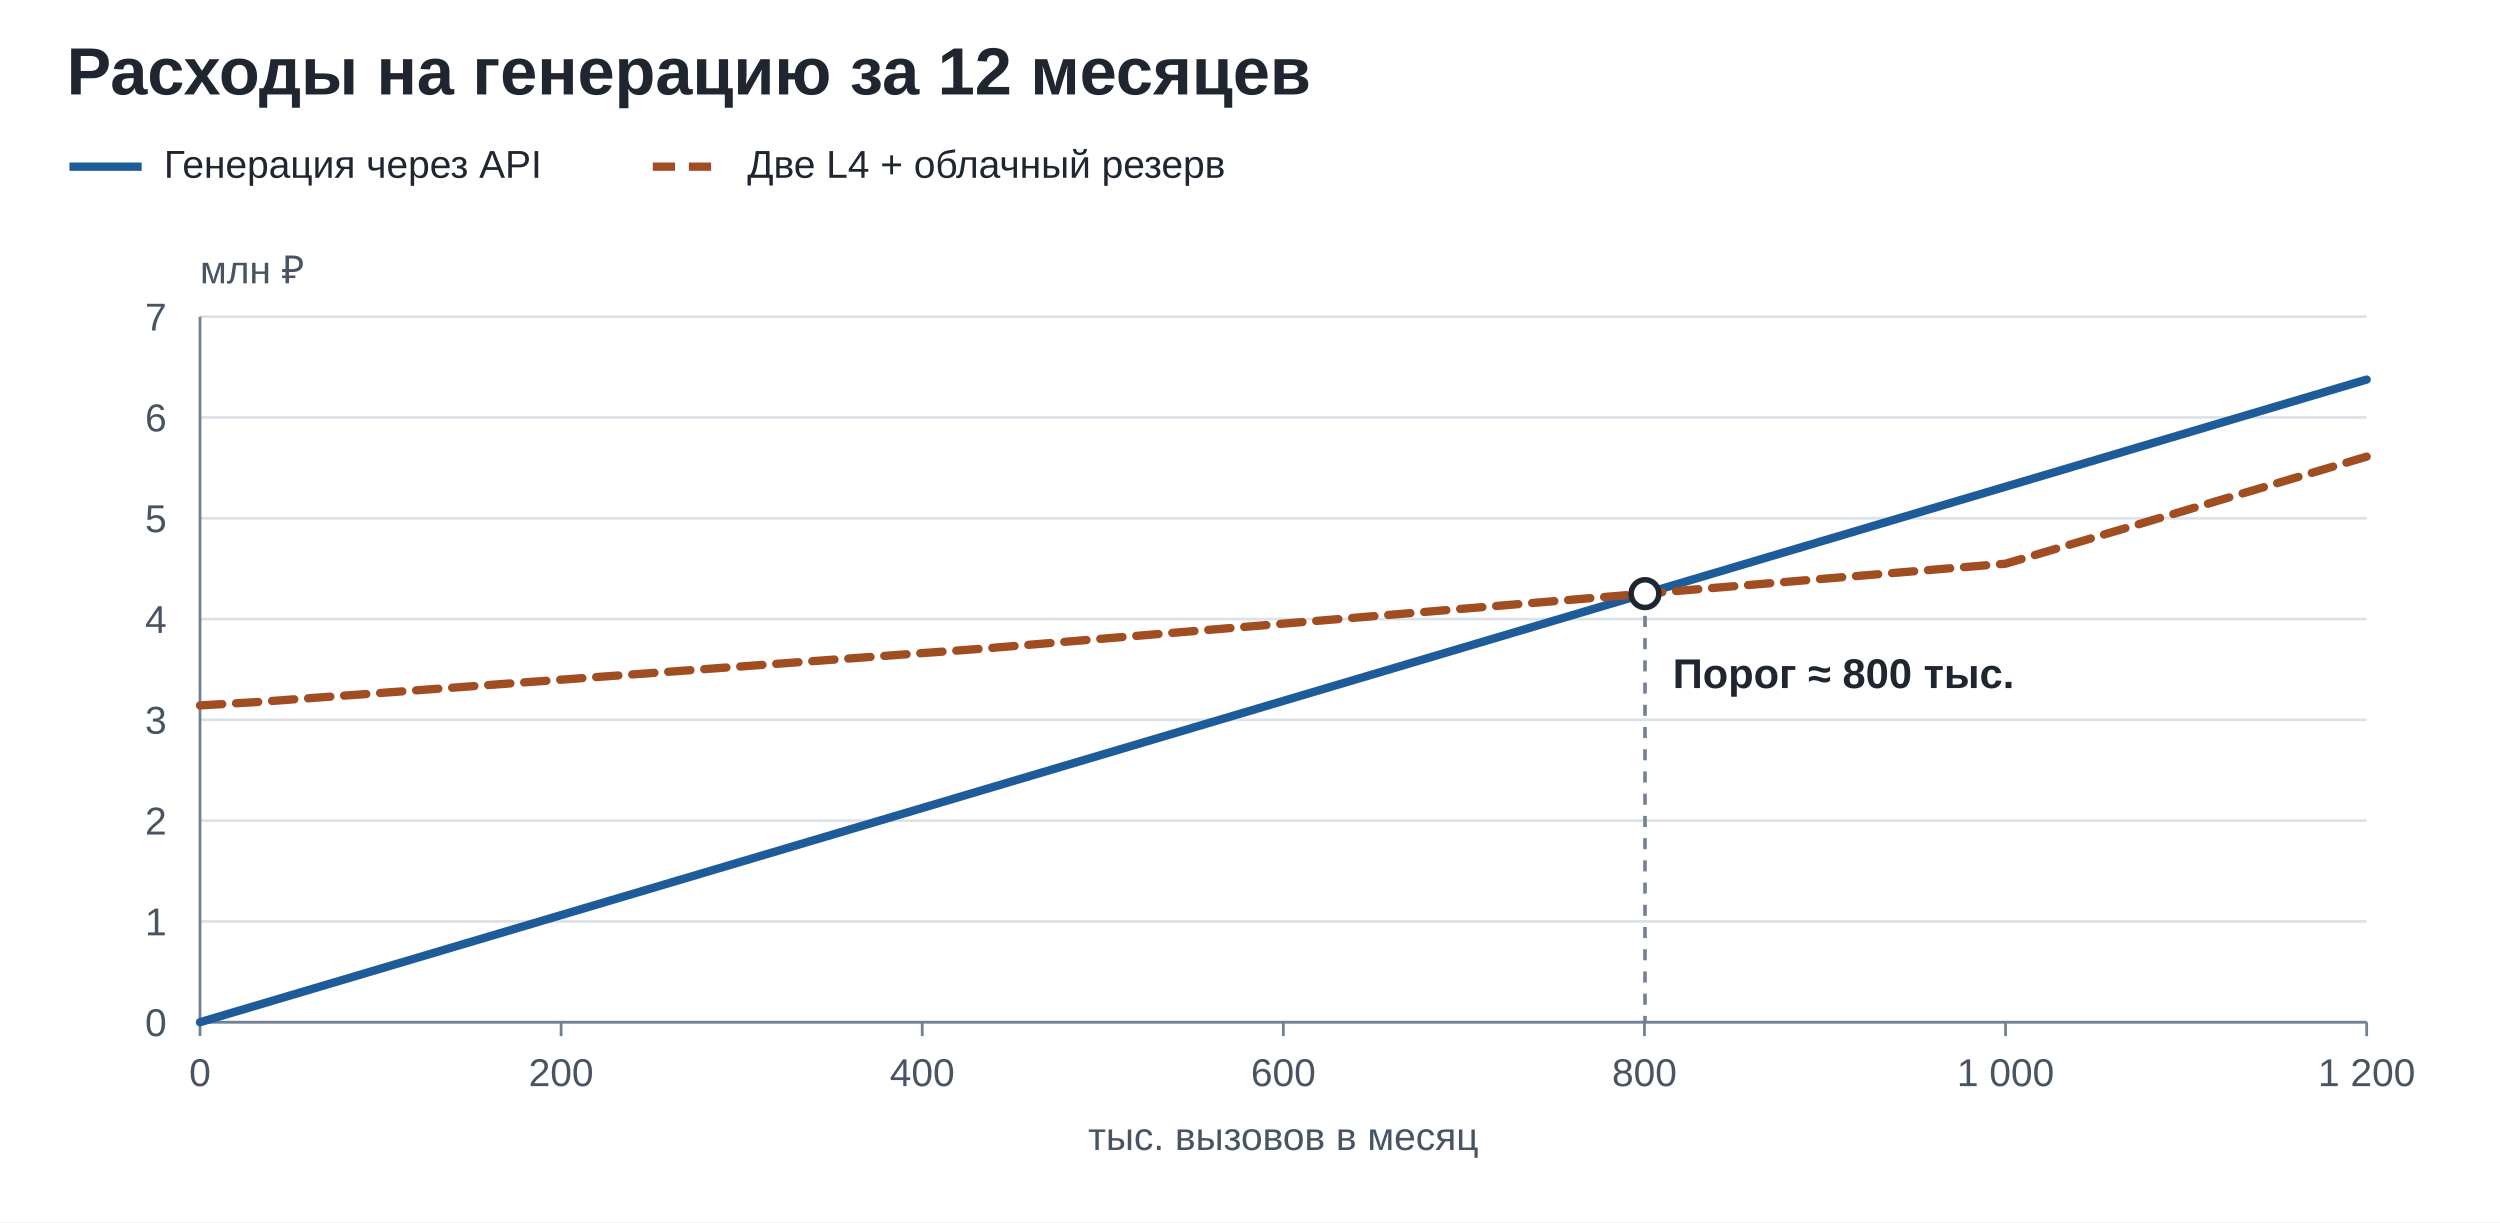
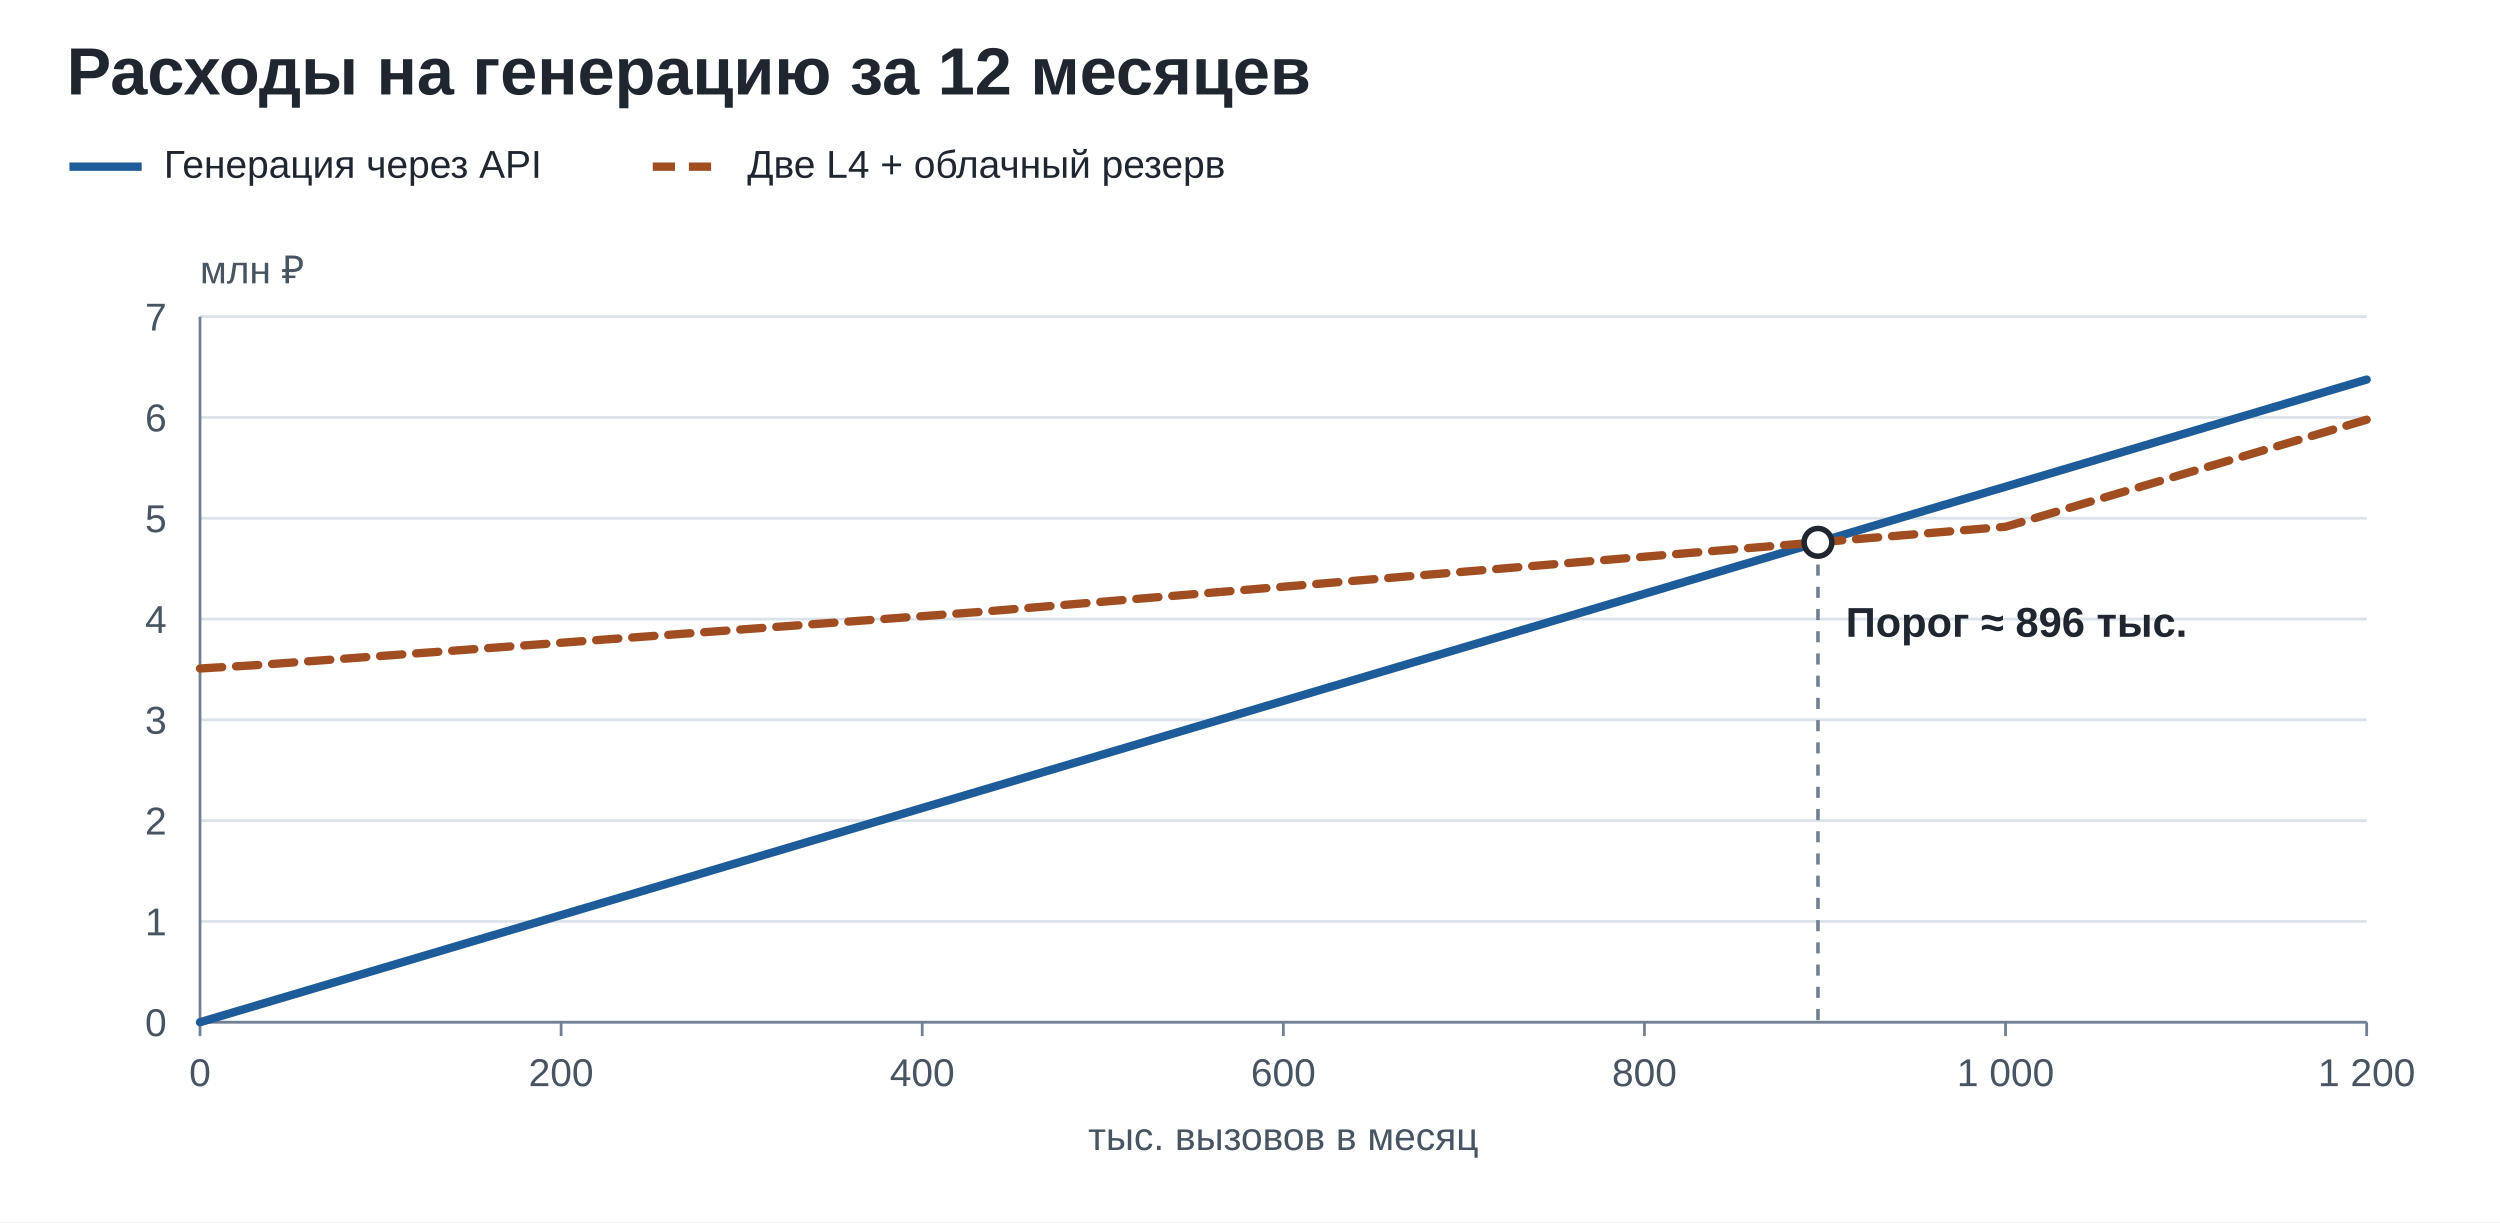
<svg xmlns="http://www.w3.org/2000/svg" width="900" height="440" viewBox="0 0 900 440" role="img" aria-labelledby="title desc">
  <rect width="900" height="440" fill="white" />
  <g font-family="Arial, Liberation Sans, sans-serif" font-size="14" fill="#202630">
    <text x="24.00" y="34.00" font-size="24" text-anchor="start" fill="#202630" font-weight="700">Расходы на генерацию за 12 месяцев</text>
    <line x1="25.00" y1="60.00" x2="51.00" y2="60.00" stroke="#1d5b99" stroke-width="3" />
    <text x="59.00" y="64.00" font-size="14" text-anchor="start" fill="#202630" font-weight="400">Генерация через API</text>
    <line x1="235.00" y1="60.00" x2="261.00" y2="60.00" stroke="#a14d22" stroke-width="3" stroke-dasharray="8 5" />
    <text x="269.00" y="64.00" font-size="14" text-anchor="start" fill="#202630" font-weight="400">Две L4 + облачный резерв</text>
    <line x1="72.00" y1="368.00" x2="852.00" y2="368.00" stroke="#dce2e9" stroke-width="1" />
    <text x="60.00" y="373.00" font-size="14" text-anchor="end" fill="#485462" font-weight="400">0</text>
    <line x1="72.00" y1="331.71" x2="852.00" y2="331.71" stroke="#dce2e9" stroke-width="1" />
    <text x="60.00" y="336.71" font-size="14" text-anchor="end" fill="#485462" font-weight="400">1</text>
    <line x1="72.00" y1="295.43" x2="852.00" y2="295.43" stroke="#dce2e9" stroke-width="1" />
    <text x="60.00" y="300.43" font-size="14" text-anchor="end" fill="#485462" font-weight="400">2</text>
    <line x1="72.00" y1="259.14" x2="852.00" y2="259.14" stroke="#dce2e9" stroke-width="1" />
    <text x="60.00" y="264.14" font-size="14" text-anchor="end" fill="#485462" font-weight="400">3</text>
    <line x1="72.00" y1="222.86" x2="852.00" y2="222.86" stroke="#dce2e9" stroke-width="1" />
    <text x="60.00" y="227.86" font-size="14" text-anchor="end" fill="#485462" font-weight="400">4</text>
    <line x1="72.00" y1="186.57" x2="852.00" y2="186.57" stroke="#dce2e9" stroke-width="1" />
    <text x="60.00" y="191.57" font-size="14" text-anchor="end" fill="#485462" font-weight="400">5</text>
    <line x1="72.00" y1="150.29" x2="852.00" y2="150.29" stroke="#dce2e9" stroke-width="1" />
    <text x="60.00" y="155.29" font-size="14" text-anchor="end" fill="#485462" font-weight="400">6</text>
    <line x1="72.00" y1="114.00" x2="852.00" y2="114.00" stroke="#dce2e9" stroke-width="1" />
    <text x="60.00" y="119.00" font-size="14" text-anchor="end" fill="#485462" font-weight="400">7</text>
    <line x1="72.00" y1="368.00" x2="72.00" y2="373.00" stroke="#738093" stroke-width="1" />
    <text x="72.00" y="391.00" font-size="14" text-anchor="middle" fill="#485462" font-weight="400">0</text>
    <line x1="202.00" y1="368.00" x2="202.00" y2="373.00" stroke="#738093" stroke-width="1" />
    <text x="202.00" y="391.00" font-size="14" text-anchor="middle" fill="#485462" font-weight="400">200</text>
    <line x1="332.00" y1="368.00" x2="332.00" y2="373.00" stroke="#738093" stroke-width="1" />
    <text x="332.00" y="391.00" font-size="14" text-anchor="middle" fill="#485462" font-weight="400">400</text>
    <line x1="462.00" y1="368.00" x2="462.00" y2="373.00" stroke="#738093" stroke-width="1" />
    <text x="462.00" y="391.00" font-size="14" text-anchor="middle" fill="#485462" font-weight="400">600</text>
    <line x1="592.00" y1="368.00" x2="592.00" y2="373.00" stroke="#738093" stroke-width="1" />
    <text x="592.00" y="391.00" font-size="14" text-anchor="middle" fill="#485462" font-weight="400">800</text>
    <line x1="722.00" y1="368.00" x2="722.00" y2="373.00" stroke="#738093" stroke-width="1" />
    <text x="722.00" y="391.00" font-size="14" text-anchor="middle" fill="#485462" font-weight="400">1 000</text>
    <line x1="852.00" y1="368.00" x2="852.00" y2="373.00" stroke="#738093" stroke-width="1" />
    <text x="852.00" y="391.00" font-size="14" text-anchor="middle" fill="#485462" font-weight="400">1 200</text>
    <line x1="72.00" y1="368.00" x2="852.00" y2="368.00" stroke="#738093" stroke-width="1" />
    <line x1="72.00" y1="114.00" x2="72.00" y2="368.00" stroke="#738093" stroke-width="1" />
    <text x="72.00" y="102.00" font-size="14" text-anchor="start" fill="#485462" font-weight="400">млн ₽</text>
    <text x="462.00" y="414.00" font-size="14" text-anchor="middle" fill="#485462" font-weight="400">тыс. вызовов в месяц</text>
    <polyline points="72.00,368.00 75.25,367.04 78.50,366.07 81.75,365.11 85.00,364.14 88.25,363.18 91.50,362.22 94.75,361.25 98.00,360.29 101.25,359.32 104.50,358.36 107.75,357.40 111.00,356.43 114.25,355.47 117.50,354.50 120.75,353.54 124.00,352.58 127.25,351.61 130.50,350.65 133.75,349.68 137.00,348.72 140.25,347.76 143.50,346.79 146.75,345.83 150.00,344.86 153.25,343.90 156.50,342.94 159.75,341.97 163.00,341.01 166.25,340.04 169.50,339.08 172.75,338.12 176.00,337.15 179.25,336.19 182.50,335.22 185.75,334.26 189.00,333.30 192.25,332.33 195.50,331.37 198.75,330.40 202.00,329.44 205.25,328.48 208.50,327.51 211.75,326.55 215.00,325.59 218.25,324.62 221.50,323.66 224.75,322.69 228.00,321.73 231.25,320.77 234.50,319.80 237.75,318.84 241.00,317.87 244.25,316.91 247.50,315.95 250.75,314.98 254.00,314.02 257.25,313.05 260.50,312.09 263.75,311.13 267.00,310.16 270.25,309.20 273.50,308.23 276.75,307.27 280.00,306.31 283.25,305.34 286.50,304.38 289.75,303.41 293.00,302.45 296.25,301.49 299.50,300.52 302.75,299.56 306.00,298.59 309.25,297.63 312.50,296.67 315.75,295.70 319.00,294.74 322.25,293.77 325.50,292.81 328.75,291.85 332.00,290.88 335.25,289.92 338.50,288.95 341.75,287.99 345.00,287.03 348.25,286.06 351.50,285.10 354.75,284.13 358.00,283.17 361.25,282.21 364.50,281.24 367.75,280.28 371.00,279.31 374.25,278.35 377.50,277.39 380.75,276.42 384.00,275.46 387.25,274.49 390.50,273.53 393.75,272.57 397.00,271.60 400.25,270.64 403.50,269.67 406.75,268.71 410.00,267.75 413.25,266.78 416.50,265.82 419.75,264.85 423.00,263.89 426.25,262.93 429.50,261.96 432.75,261.00 436.00,260.03 439.25,259.07 442.50,258.11 445.75,257.14 449.00,256.18 452.25,255.21 455.50,254.25 458.75,253.29 462.00,252.32 465.25,251.36 468.50,250.40 471.75,249.43 475.00,248.47 478.25,247.50 481.50,246.54 484.75,245.58 488.00,244.61 491.25,243.65 494.50,242.68 497.75,241.72 501.00,240.76 504.25,239.79 507.50,238.83 510.75,237.86 514.00,236.90 517.25,235.94 520.50,234.97 523.75,234.01 527.00,233.04 530.25,232.08 533.50,231.12 536.75,230.15 540.00,229.19 543.25,228.22 546.50,227.26 549.75,226.30 553.00,225.33 556.25,224.37 559.50,223.40 562.75,222.44 566.00,221.48 569.25,220.51 572.50,219.55 575.75,218.58 579.00,217.62 582.25,216.66 585.50,215.69 588.75,214.73 592.00,213.76 595.25,212.80 598.50,211.84 601.75,210.87 605.00,209.91 608.25,208.94 611.50,207.98 614.75,207.02 618.00,206.05 621.25,205.09 624.50,204.12 627.75,203.16 631.00,202.20 634.25,201.23 637.50,200.27 640.75,199.30 644.00,198.34 647.25,197.38 650.50,196.41 653.75,195.45 657.00,194.48 660.25,193.52 663.50,192.56 666.75,191.59 670.00,190.63 673.25,189.66 676.50,188.70 679.75,187.74 683.00,186.77 686.25,185.81 689.50,184.84 692.75,183.88 696.00,182.92 699.25,181.95 702.50,180.99 705.75,180.02 709.00,179.06 712.25,178.10 715.50,177.13 718.75,176.17 722.00,175.21 725.25,174.24 728.50,173.28 731.75,172.31 735.00,171.35 738.25,170.39 741.50,169.42 744.75,168.46 748.00,167.49 751.25,166.53 754.50,165.57 757.75,164.60 761.00,163.64 764.25,162.67 767.50,161.71 770.75,160.75 774.00,159.78 777.25,158.82 780.50,157.85 783.75,156.89 787.00,155.93 790.25,154.96 793.50,154.00 796.75,153.03 800.00,152.07 803.25,151.11 806.50,150.14 809.75,149.18 813.00,148.21 816.25,147.25 819.50,146.29 822.75,145.32 826.00,144.36 829.25,143.39 832.50,142.43 835.75,141.47 839.00,140.50 842.25,139.54 845.50,138.57 848.75,137.61 852.00,136.65" fill="none" stroke="#1d5b99" stroke-width="3" stroke-linecap="round" stroke-linejoin="round" />
-     <polyline points="72.00,253.95 75.25,253.76 78.50,253.57 81.75,253.38 85.00,253.18 88.25,252.99 91.50,252.80 94.75,252.58 98.00,252.34 101.25,252.10 104.50,251.86 107.75,251.62 111.00,251.38 114.25,251.14 117.50,250.90 120.75,250.66 124.00,250.42 127.25,250.19 130.50,249.95 133.75,249.71 137.00,249.47 140.25,249.23 143.50,248.99 146.75,248.75 150.00,248.51 153.25,248.27 156.50,248.03 159.75,247.79 163.00,247.56 166.25,247.32 169.50,247.08 172.75,246.84 176.00,246.60 179.25,246.36 182.50,246.12 185.75,245.88 189.00,245.64 192.25,245.40 195.50,245.17 198.75,244.93 202.00,244.69 205.25,244.45 208.50,244.21 211.75,243.97 215.00,243.73 218.25,243.49 221.50,243.25 224.75,243.01 228.00,242.77 231.25,242.54 234.50,242.30 237.75,242.06 241.00,241.82 244.25,241.58 247.50,241.34 250.75,241.10 254.00,240.86 257.25,240.62 260.50,240.38 263.75,240.14 267.00,239.91 270.25,239.67 273.50,239.43 276.75,239.19 280.00,238.95 283.25,238.71 286.50,238.47 289.75,238.23 293.00,237.99 296.25,237.75 299.50,237.51 302.75,237.28 306.00,237.04 309.25,236.80 312.50,236.56 315.75,236.32 319.00,236.08 322.25,235.84 325.50,235.60 328.75,235.36 332.00,235.12 335.25,234.89 338.50,234.65 341.75,234.41 345.00,234.17 348.25,233.93 351.50,233.69 354.75,233.43 358.00,233.16 361.25,232.89 364.50,232.62 367.75,232.35 371.00,232.08 374.25,231.81 377.50,231.54 380.75,231.27 384.00,231.00 387.25,230.73 390.50,230.46 393.75,230.19 397.00,229.92 400.25,229.65 403.50,229.38 406.75,229.11 410.00,228.84 413.25,228.57 416.50,228.30 419.75,228.03 423.00,227.76 426.25,227.49 429.50,227.22 432.75,226.95 436.00,226.68 439.25,226.41 442.50,226.14 445.75,225.87 449.00,225.60 452.25,225.33 455.50,225.06 458.75,224.79 462.00,224.52 465.25,224.25 468.50,223.98 471.75,223.71 475.00,223.44 478.25,223.17 481.50,222.90 484.75,222.63 488.00,222.36 491.25,222.09 494.50,221.82 497.75,221.55 501.00,221.28 504.25,221.01 507.50,220.74 510.75,220.47 514.00,220.20 517.25,219.93 520.50,219.66 523.75,219.39 527.00,219.12 530.25,218.85 533.50,218.58 536.75,218.31 540.00,218.04 543.25,217.77 546.50,217.50 549.75,217.23 553.00,216.96 556.25,216.69 559.50,216.42 562.75,216.15 566.00,215.88 569.25,215.61 572.50,215.34 575.75,215.07 579.00,214.80 582.25,214.53 585.50,214.26 588.75,213.99 592.00,213.72 595.25,213.45 598.50,213.18 601.75,212.91 605.00,212.64 608.25,212.37 611.50,212.10 614.75,211.83 618.00,211.56 621.25,211.29 624.50,211.02 627.75,210.75 631.00,210.48 634.25,210.21 637.50,209.94 640.75,209.67 644.00,209.40 647.25,209.13 650.50,208.86 653.75,208.59 657.00,208.32 660.25,208.05 663.50,207.78 666.75,207.51 670.00,207.24 673.25,206.97 676.50,206.70 679.75,206.43 683.00,206.16 686.25,205.89 689.50,205.62 692.75,205.35 696.00,205.08 699.25,204.81 702.50,204.54 705.75,204.28 709.00,204.01 712.25,203.74 715.50,203.47 718.75,203.20 722.00,202.93 725.25,201.98 728.50,201.02 731.75,200.06 735.00,199.09 738.25,198.13 741.50,197.16 744.75,196.20 748.00,195.24 751.25,194.27 754.50,193.31 757.75,192.34 761.00,191.38 764.25,190.42 767.50,189.45 770.75,188.49 774.00,187.52 777.25,186.56 780.50,185.60 783.75,184.63 787.00,183.67 790.25,182.70 793.50,181.74 796.75,180.78 800.00,179.81 803.25,178.85 806.50,177.88 809.75,176.92 813.00,175.96 816.25,174.99 819.50,174.03 822.75,173.06 826.00,172.10 829.25,171.14 832.50,170.17 835.75,169.21 839.00,168.24 842.25,167.28 845.50,166.32 848.75,165.35 852.00,164.39" fill="none" stroke="#a14d22" stroke-width="3" stroke-linecap="round" stroke-linejoin="round" stroke-dasharray="8 5" />
-     <line x1="592.20" y1="213.71" x2="592.20" y2="368.00" stroke="#738093" stroke-width="1.3" stroke-dasharray="4 4" />
-     <circle cx="592.20" cy="213.71" r="5" fill="white" stroke="#202630" stroke-width="2" />
-     <text x="602.20" y="247.71" font-size="15" text-anchor="start" fill="#202630" font-weight="700">Порог ≈ 800 тыс.</text>
+     <polyline points="72.00,240.66 75.25,240.46 78.50,240.27 81.75,240.08 85.00,239.88 88.25,239.69 91.50,239.50 94.75,239.28 98.00,239.04 101.25,238.80 104.50,238.56 107.75,238.32 111.00,238.08 114.25,237.84 117.50,237.60 120.75,237.37 124.00,237.13 127.25,236.89 130.50,236.65 133.75,236.41 137.00,236.17 140.25,235.93 143.50,235.69 146.75,235.45 150.00,235.21 153.25,234.97 156.50,234.74 159.75,234.50 163.00,234.26 166.25,234.02 169.50,233.78 172.75,233.54 176.00,233.30 179.25,233.06 182.50,232.82 185.75,232.58 189.00,232.34 192.25,232.11 195.50,231.87 198.75,231.63 202.00,231.39 205.25,231.15 208.50,230.91 211.75,230.67 215.00,230.43 218.25,230.19 221.50,229.95 224.75,229.72 228.00,229.48 231.25,229.24 234.50,229.00 237.75,228.76 241.00,228.52 244.25,228.28 247.50,228.04 250.75,227.80 254.00,227.56 257.25,227.32 260.50,227.09 263.75,226.85 267.00,226.61 270.25,226.37 273.50,226.13 276.75,225.89 280.00,225.65 283.25,225.41 286.50,225.17 289.75,224.93 293.00,224.69 296.25,224.46 299.50,224.22 302.75,223.98 306.00,223.74 309.25,223.50 312.50,223.26 315.75,223.02 319.00,222.78 322.25,222.54 325.50,222.30 328.75,222.07 332.00,221.83 335.25,221.59 338.50,221.35 341.75,221.11 345.00,220.87 348.25,220.63 351.50,220.39 354.75,220.13 358.00,219.86 361.25,219.59 364.50,219.32 367.75,219.05 371.00,218.78 374.25,218.51 377.50,218.24 380.75,217.97 384.00,217.70 387.25,217.43 390.50,217.16 393.75,216.89 397.00,216.62 400.25,216.35 403.50,216.08 406.75,215.81 410.00,215.54 413.25,215.27 416.50,215.00 419.75,214.73 423.00,214.46 426.25,214.19 429.50,213.92 432.75,213.65 436.00,213.38 439.25,213.11 442.50,212.84 445.75,212.57 449.00,212.30 452.25,212.03 455.50,211.76 458.75,211.49 462.00,211.22 465.25,210.95 468.50,210.68 471.75,210.41 475.00,210.14 478.25,209.87 481.50,209.60 484.75,209.33 488.00,209.06 491.25,208.79 494.50,208.52 497.75,208.25 501.00,207.98 504.25,207.71 507.50,207.44 510.75,207.17 514.00,206.90 517.25,206.63 520.50,206.36 523.75,206.09 527.00,205.82 530.25,205.55 533.50,205.28 536.75,205.01 540.00,204.74 543.25,204.47 546.50,204.20 549.75,203.93 553.00,203.66 556.25,203.39 559.50,203.12 562.75,202.85 566.00,202.58 569.25,202.31 572.50,202.04 575.75,201.77 579.00,201.50 582.25,201.23 585.50,200.96 588.75,200.69 592.00,200.42 595.25,200.15 598.50,199.88 601.75,199.61 605.00,199.34 608.25,199.07 611.50,198.80 614.75,198.53 618.00,198.26 621.25,197.99 624.50,197.72 627.75,197.45 631.00,197.18 634.25,196.91 637.50,196.64 640.75,196.37 644.00,196.11 647.25,195.84 650.50,195.57 653.75,195.30 657.00,195.03 660.25,194.76 663.50,194.49 666.75,194.22 670.00,193.95 673.25,193.68 676.50,193.41 679.75,193.14 683.00,192.87 686.25,192.60 689.50,192.33 692.75,192.06 696.00,191.79 699.25,191.52 702.50,191.25 705.75,190.98 709.00,190.71 712.25,190.44 715.50,190.17 718.75,189.90 722.00,189.63 725.25,188.69 728.50,187.72 731.75,186.76 735.00,185.79 738.25,184.83 741.50,183.87 744.75,182.90 748.00,181.94 751.25,180.97 754.50,180.01 757.75,179.05 761.00,178.08 764.25,177.12 767.50,176.15 770.75,175.19 774.00,174.23 777.25,173.26 780.50,172.30 783.75,171.33 787.00,170.37 790.25,169.41 793.50,168.44 796.75,167.48 800.00,166.51 803.25,165.55 806.50,164.59 809.75,163.62 813.00,162.66 816.25,161.69 819.50,160.73 822.75,159.77 826.00,158.80 829.25,157.84 832.50,156.87 835.75,155.91 839.00,154.95 842.25,153.98 845.50,153.02 848.75,152.05 852.00,151.09" fill="none" stroke="#a14d22" stroke-width="3" stroke-linecap="round" stroke-linejoin="round" stroke-dasharray="8 5" />
+     <line x1="654.47" y1="195.24" x2="654.47" y2="368.00" stroke="#738093" stroke-width="1.3" stroke-dasharray="4 4" />
+     <circle cx="654.47" cy="195.24" r="5" fill="white" stroke="#202630" stroke-width="2" />
+     <text x="664.47" y="229.24" font-size="15" text-anchor="start" fill="#202630" font-weight="700">Порог ≈ 896 тыс.</text>
  </g>
</svg>
